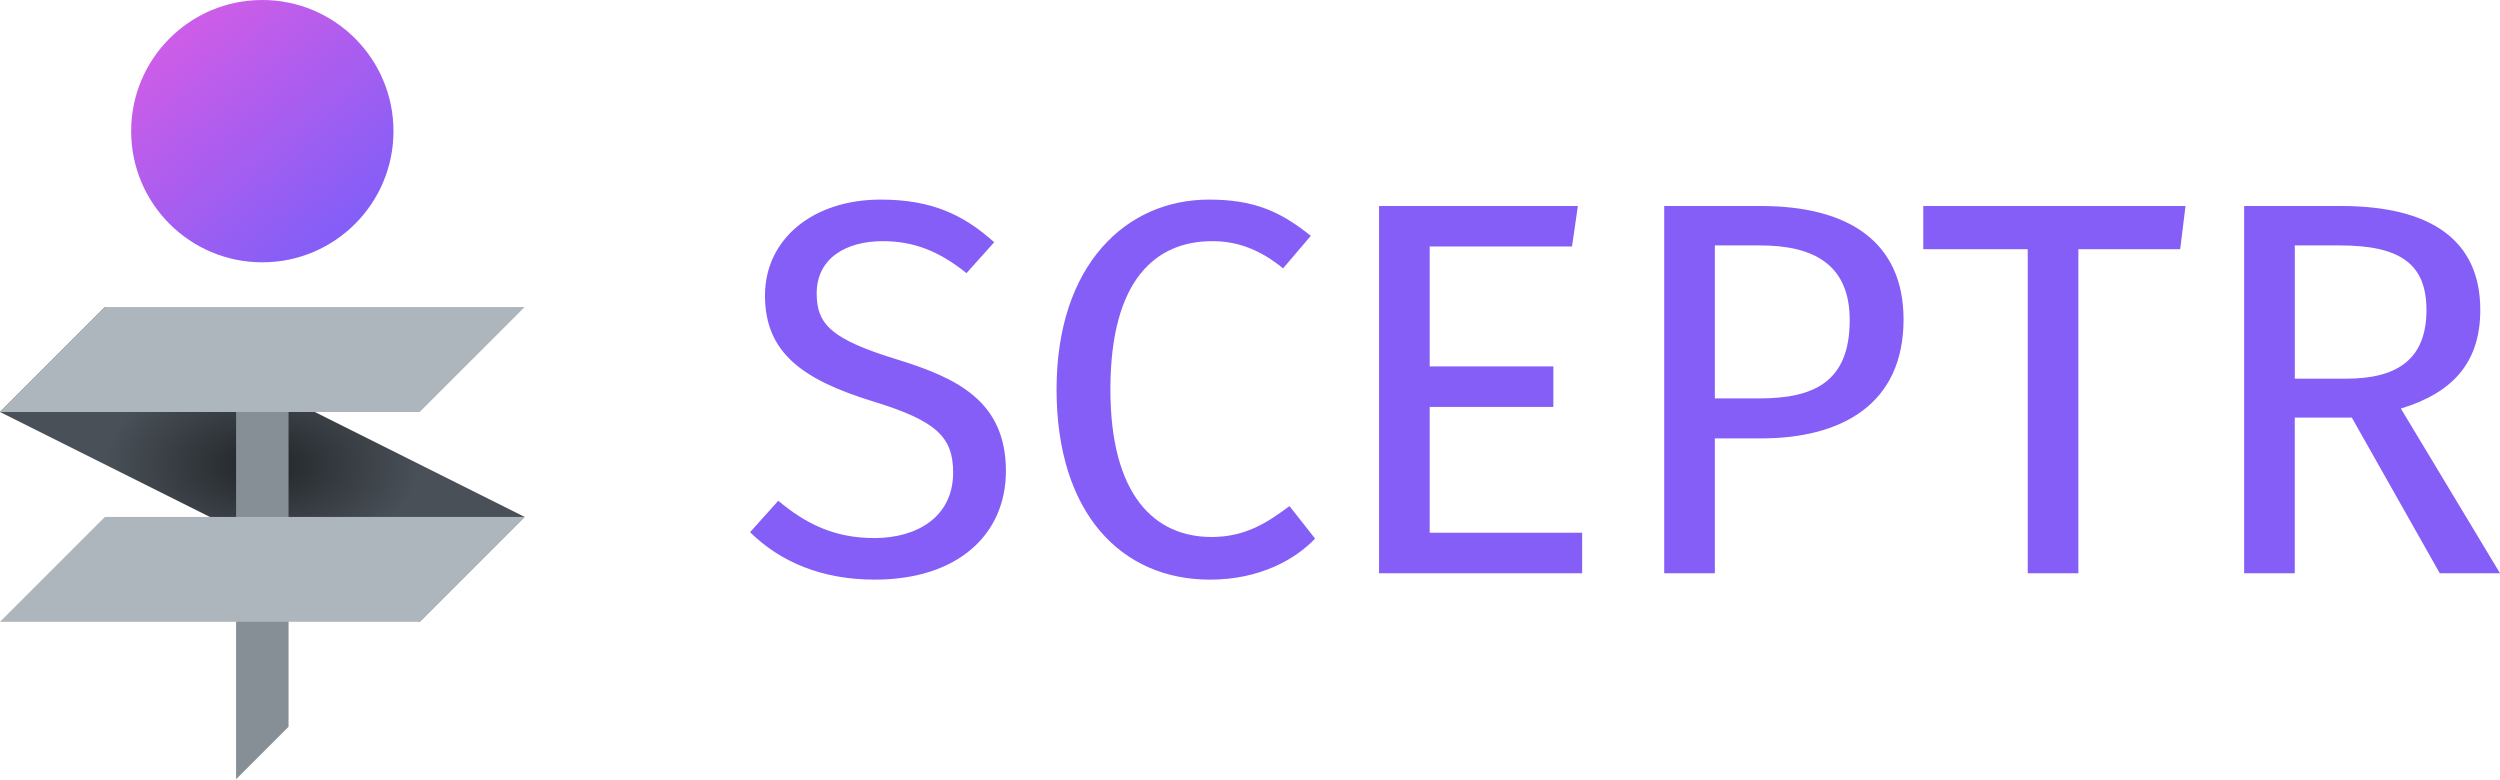
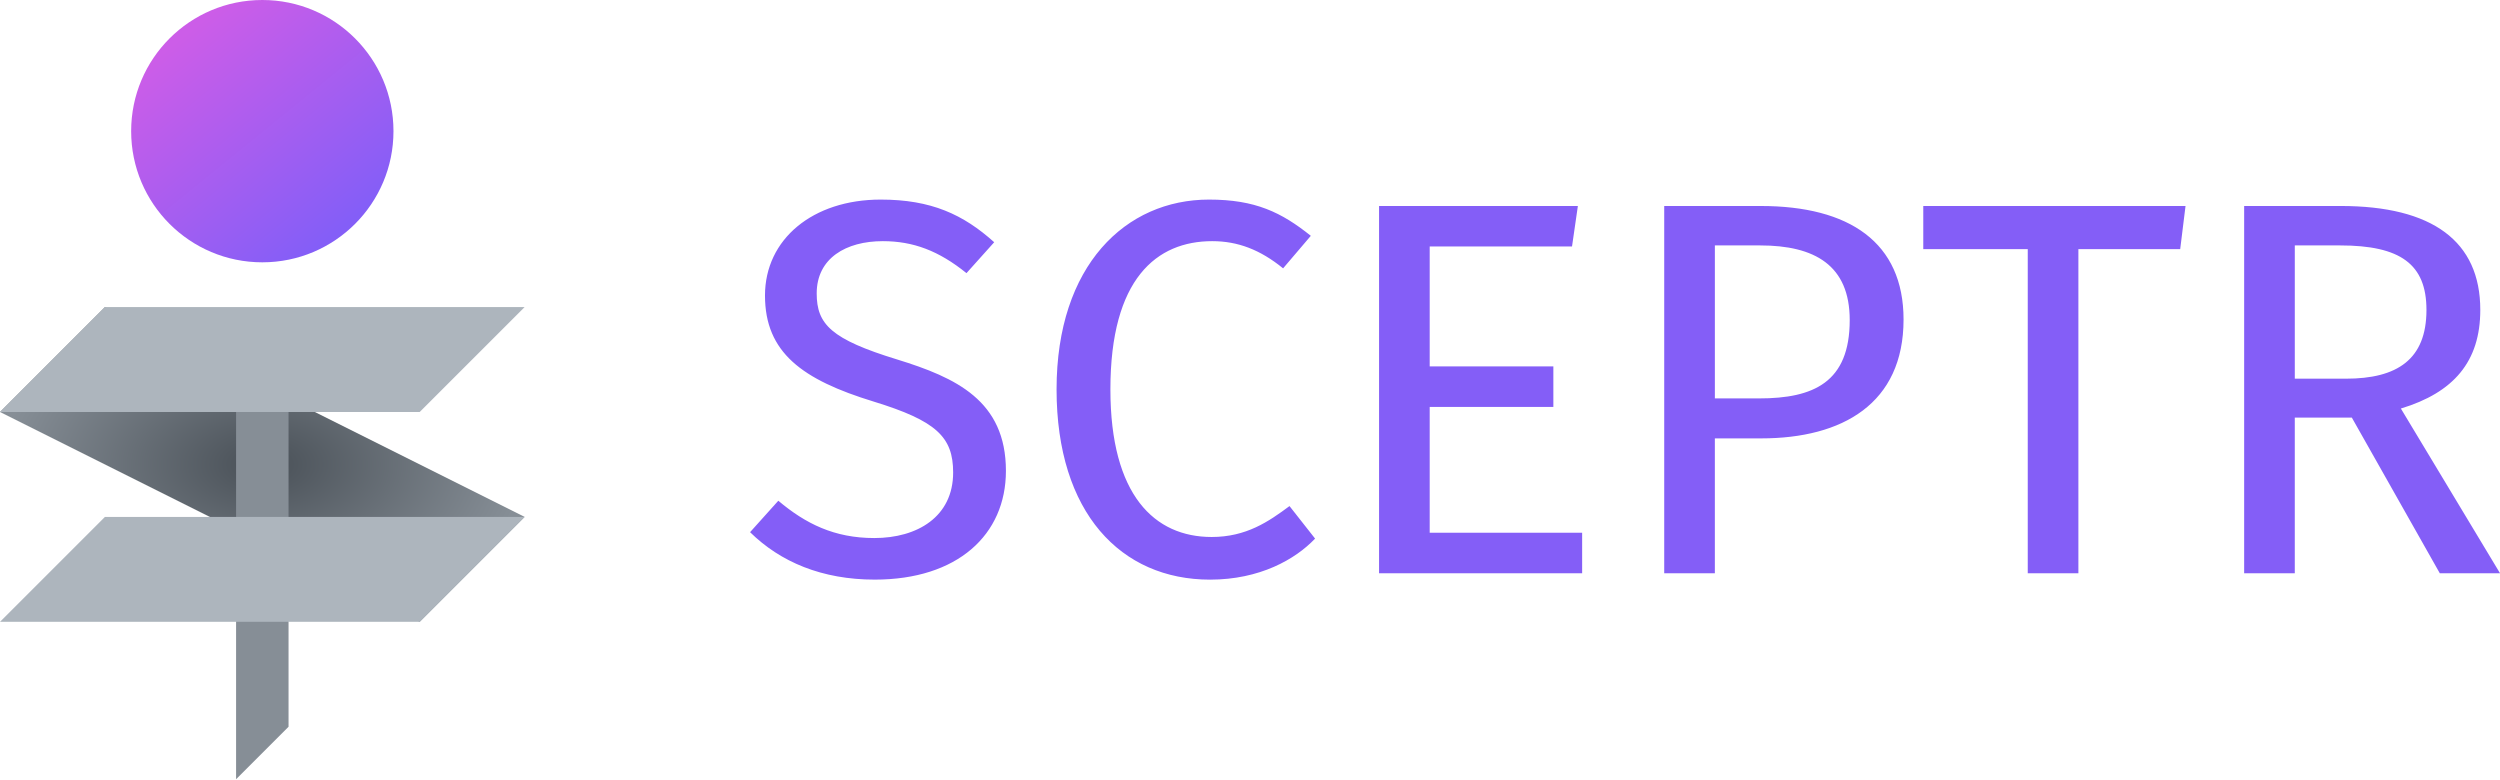
<svg xmlns="http://www.w3.org/2000/svg" xmlns:xlink="http://www.w3.org/1999/xlink" width="238.26mm" height="74.263mm" viewBox="0 0 238.26 74.263" version="1.1" id="svg1">
  <defs id="defs1">
-     <linearGradient id="linearGradient20">
-       <stop style="stop-color:#212529;stop-opacity:1;" offset="0" id="stop19" />
-       <stop style="stop-color:#495057;stop-opacity:1;" offset="0.601" id="stop20" />
+     <linearGradient id="linearGradient1">
+       <stop style="stop-color:#495057;stop-opacity:1;" offset="0" id="stop1" />
+       <stop style="stop-color:#868e96;stop-opacity:1;" offset="1" id="stop2" />
    </linearGradient>
    <linearGradient id="linearGradient15">
      <stop style="stop-color:#cc5de8;stop-opacity:1;" offset="0" id="stop16" />
      <stop style="stop-color:#845ef7;stop-opacity:1;" offset="1" id="stop17" />
    </linearGradient>
    <linearGradient id="linearGradient13">
      <stop style="stop-color:#adb5bd;stop-opacity:1;" offset="0" id="stop14" />
      <stop style="stop-color:#adb5bd;stop-opacity:1;" offset="1" id="stop15" />
    </linearGradient>
-     <radialGradient xlink:href="#linearGradient20" id="radialGradient13" cx="100.336" cy="90.945" fx="100.336" fy="90.945" r="25" gradientTransform="matrix(1,0,0,0.6000001,-8.7e-5,36.37796)" gradientUnits="userSpaceOnUse" />
    <radialGradient xlink:href="#linearGradient13" id="radialGradient15" cx="100.335" cy="80.945" fx="100.335" fy="80.945" r="25" gradientTransform="matrix(1,0,0,0.199998,0,64.75626)" gradientUnits="userSpaceOnUse" />
    <linearGradient xlink:href="#linearGradient15" id="linearGradient17" x1="92.872" y1="50.072" x2="107.809" y2="68.473" gradientUnits="userSpaceOnUse" />
+     <radialGradient xlink:href="#linearGradient1" id="radialGradient2" cx="100.335" cy="90.945" fx="100.335" fy="90.945" r="25" gradientTransform="matrix(1,0,0,0.6000002,0,36.37796)" gradientUnits="userSpaceOnUse" />
  </defs>
-   <g id="layer1" transform="translate(360.9989,-233.9084)">
-     <g id="g15" transform="translate(-436.3344,187.2264)">
-       <path style="fill:url(#radialGradient13);stroke-width:0.353" d="m 75.335,85.945 10,-10 40,20 -10,10 z" id="path10" />
+   <g id="layer1" transform="translate(353.2025,-239.349)">
+     <g id="g15" transform="translate(-428.538,192.667)">
+       <path style="fill:url(#radialGradient2);stroke-width:0.353" d="m 75.335,85.945 10,-10 40,20 -10,10 z" id="path10" />
      <path id="path4-1-2" style="fill:#868e96;stroke-width:0.353" d="m 97.835,77.436 v 38.509 5 l 5,-5 V 77.436 Z" />
      <path id="path4-6" style="fill:url(#radialGradient15);stroke-width:0.353" d="m 85.335,75.945 -10,10 h 10 30 l 10,-10 h -10 z" />
      <path id="path4-6-1" style="fill:#adb5bd;stroke-width:0.353" d="m 85.335,95.945 -10,10 h 10 30 l 10,-10 h -10 z" />
      <circle style="fill:url(#linearGradient17);stroke:none;stroke-width:0.353" id="path15" cx="100.335" cy="59.182" r="12.5" />
    </g>
-     <path style="font-size:50.8px;font-family:'Fira Sans';-inkscape-font-specification:'Fira Sans';text-align:center;text-anchor:middle;fill:#845ef7;stroke-width:0.353" d="m -277.069,252.93 c -6.452,0 -11.024,3.759 -11.024,9.144 0,5.436 3.556,8.026 10.363,10.109 5.944,1.829 7.569,3.353 7.569,6.756 0,4.216 -3.404,6.248 -7.518,6.248 -3.81,0 -6.553,-1.372 -9.144,-3.556 l -2.692,2.997 c 2.896,2.845 6.858,4.521 11.887,4.521 7.874,0 12.497,-4.267 12.497,-10.363 0,-6.706 -4.775,-8.89 -10.363,-10.617 -6.299,-1.93 -7.671,-3.353 -7.671,-6.299 0,-3.353 2.794,-4.978 6.299,-4.978 2.896,0 5.334,0.914 7.976,3.048 l 2.642,-2.946 c -2.946,-2.642 -5.994,-4.064 -10.82,-4.064 z m 31.293,0 c -7.925,0 -14.529,6.248 -14.529,18.085 0,11.786 6.147,18.136 14.63,18.136 4.724,0 8.128,-1.93 10.008,-3.912 l -2.438,-3.099 c -1.981,1.473 -4.115,2.946 -7.417,2.946 -5.436,0 -9.652,-3.962 -9.652,-14.072 0,-10.566 4.42,-14.122 9.703,-14.122 2.438,0 4.572,0.813 6.756,2.591 l 2.642,-3.099 c -2.794,-2.235 -5.283,-3.454 -9.703,-3.454 z m 35.154,0.61 h -18.948 v 35.001 h 19.355 v -3.861 h -14.529 v -11.989 h 11.786 v -3.861 h -11.786 v -11.43 h 13.564 z m 17.424,0 h -9.195 v 35.001 h 4.826 v -12.852 h 4.42 c 7.722,0 13.564,-3.302 13.564,-11.328 0,-7.366 -5.182,-10.82 -13.614,-10.82 z m -0.152,18.339 h -4.216 v -14.58 h 4.318 c 5.182,0 8.534,1.88 8.534,7.112 0,5.944 -3.454,7.468 -8.636,7.468 z m 40.64,-18.339 h -24.994 v 4.115 h 9.957 v 30.886 h 4.826 v -30.886 h 9.703 z m 24.232,35.001 h 5.74 l -9.449,-15.697 c 5.029,-1.524 7.569,-4.47 7.569,-9.398 0,-6.553 -4.572,-9.906 -13.31,-9.906 h -9.195 v 35.001 h 4.826 v -14.834 h 5.436 z m -13.818,-18.542 v -12.7 h 4.318 c 5.74,0 8.23,1.778 8.23,6.147 0,4.724 -2.794,6.553 -7.671,6.553 z" id="text20" aria-label="SCEPTR" />
+     <path style="font-size:50.8px;font-family:'Fira Sans';-inkscape-font-specification:'Fira Sans';text-align:center;text-anchor:middle;fill:#845ef7;stroke-width:0.353" d="m -269.272,258.37 c -6.452,0 -11.024,3.759 -11.024,9.144 0,5.436 3.556,8.026 10.363,10.109 5.944,1.829 7.569,3.353 7.569,6.756 0,4.216 -3.404,6.248 -7.518,6.248 -3.81,0 -6.553,-1.372 -9.144,-3.556 l -2.692,2.997 c 2.896,2.845 6.858,4.521 11.887,4.521 7.874,0 12.497,-4.267 12.497,-10.363 0,-6.706 -4.775,-8.89 -10.363,-10.617 -6.299,-1.93 -7.671,-3.353 -7.671,-6.299 0,-3.353 2.794,-4.978 6.299,-4.978 2.896,0 5.334,0.914 7.976,3.048 l 2.642,-2.946 c -2.946,-2.642 -5.994,-4.064 -10.82,-4.064 z m 31.293,0 c -7.925,0 -14.529,6.248 -14.529,18.085 0,11.786 6.147,18.136 14.63,18.136 4.724,0 8.128,-1.93 10.008,-3.912 l -2.438,-3.099 c -1.981,1.473 -4.115,2.946 -7.417,2.946 -5.436,0 -9.652,-3.962 -9.652,-14.072 0,-10.566 4.42,-14.122 9.703,-14.122 2.438,0 4.572,0.813 6.756,2.591 l 2.642,-3.099 c -2.794,-2.235 -5.283,-3.454 -9.703,-3.454 z m 35.154,0.61 h -18.948 v 35.001 h 19.355 v -3.861 h -14.529 v -11.989 h 11.786 v -3.861 h -11.786 v -11.43 h 13.564 z m 17.424,0 h -9.195 v 35.001 h 4.826 v -12.852 h 4.42 c 7.722,0 13.564,-3.302 13.564,-11.328 0,-7.366 -5.182,-10.82 -13.614,-10.82 z m -0.152,18.339 h -4.216 v -14.58 h 4.318 c 5.182,0 8.534,1.88 8.534,7.112 0,5.944 -3.454,7.468 -8.636,7.468 z m 40.64,-18.339 h -24.994 v 4.115 h 9.957 v 30.886 h 4.826 v -30.886 h 9.703 z m 24.232,35.001 h 5.74 l -9.449,-15.697 c 5.029,-1.524 7.569,-4.47 7.569,-9.398 0,-6.553 -4.572,-9.906 -13.31,-9.906 h -9.195 v 35.001 h 4.826 v -14.834 h 5.436 z m -13.818,-18.542 v -12.7 h 4.318 c 5.74,0 8.23,1.778 8.23,6.147 0,4.724 -2.794,6.553 -7.671,6.553 z" id="text20" aria-label="SCEPTR" />
  </g>
</svg>
